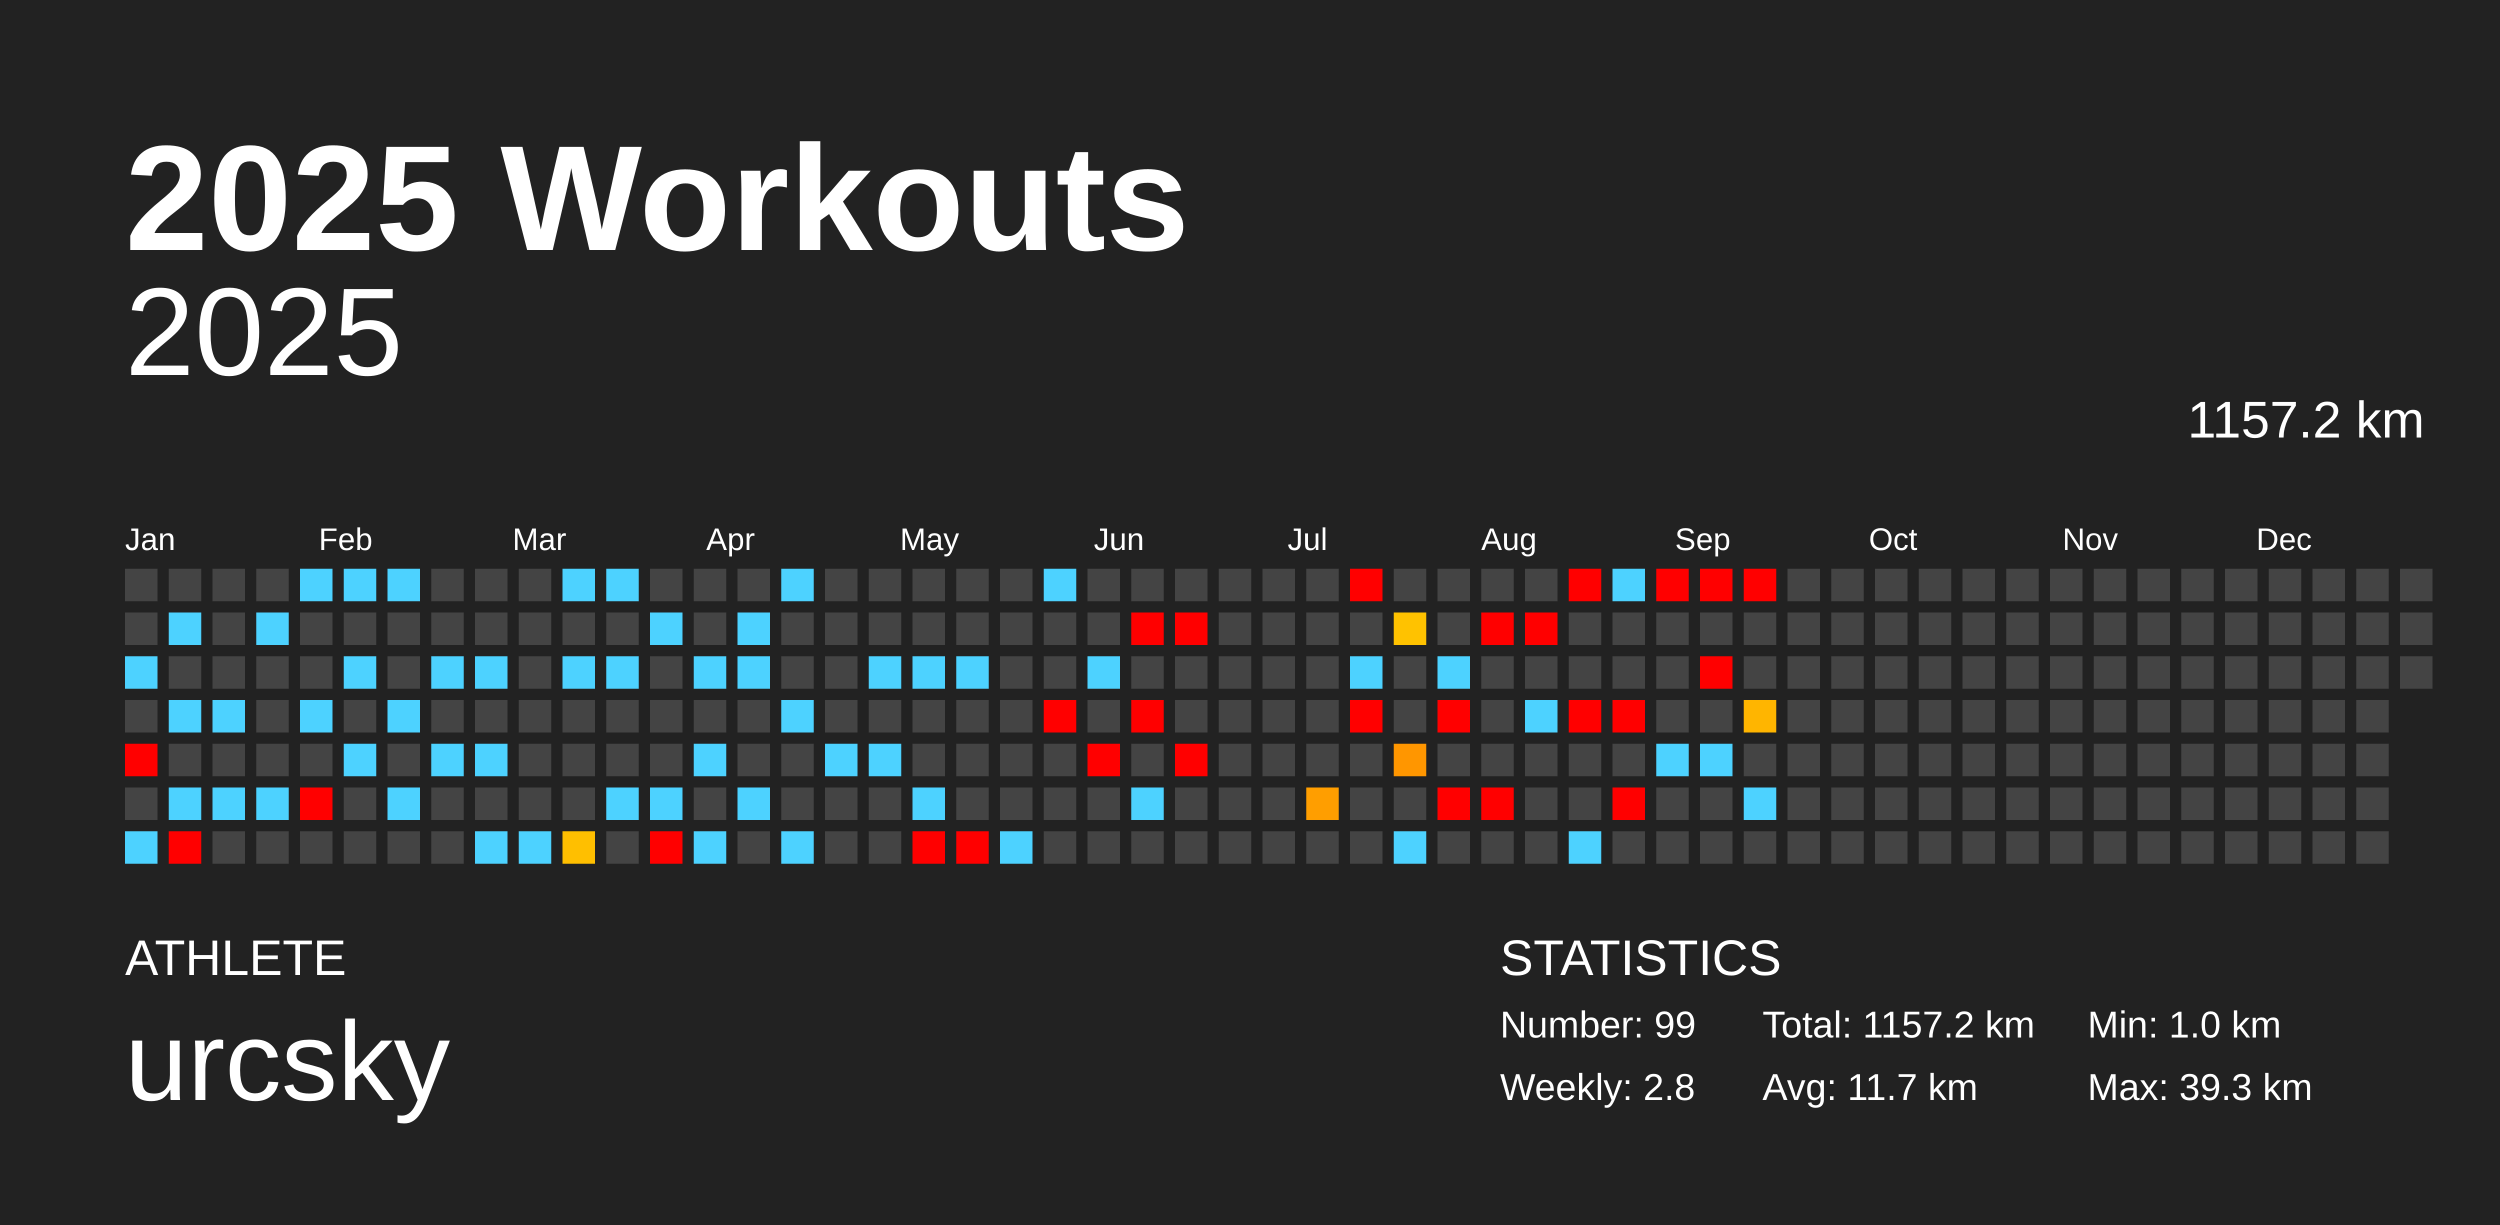
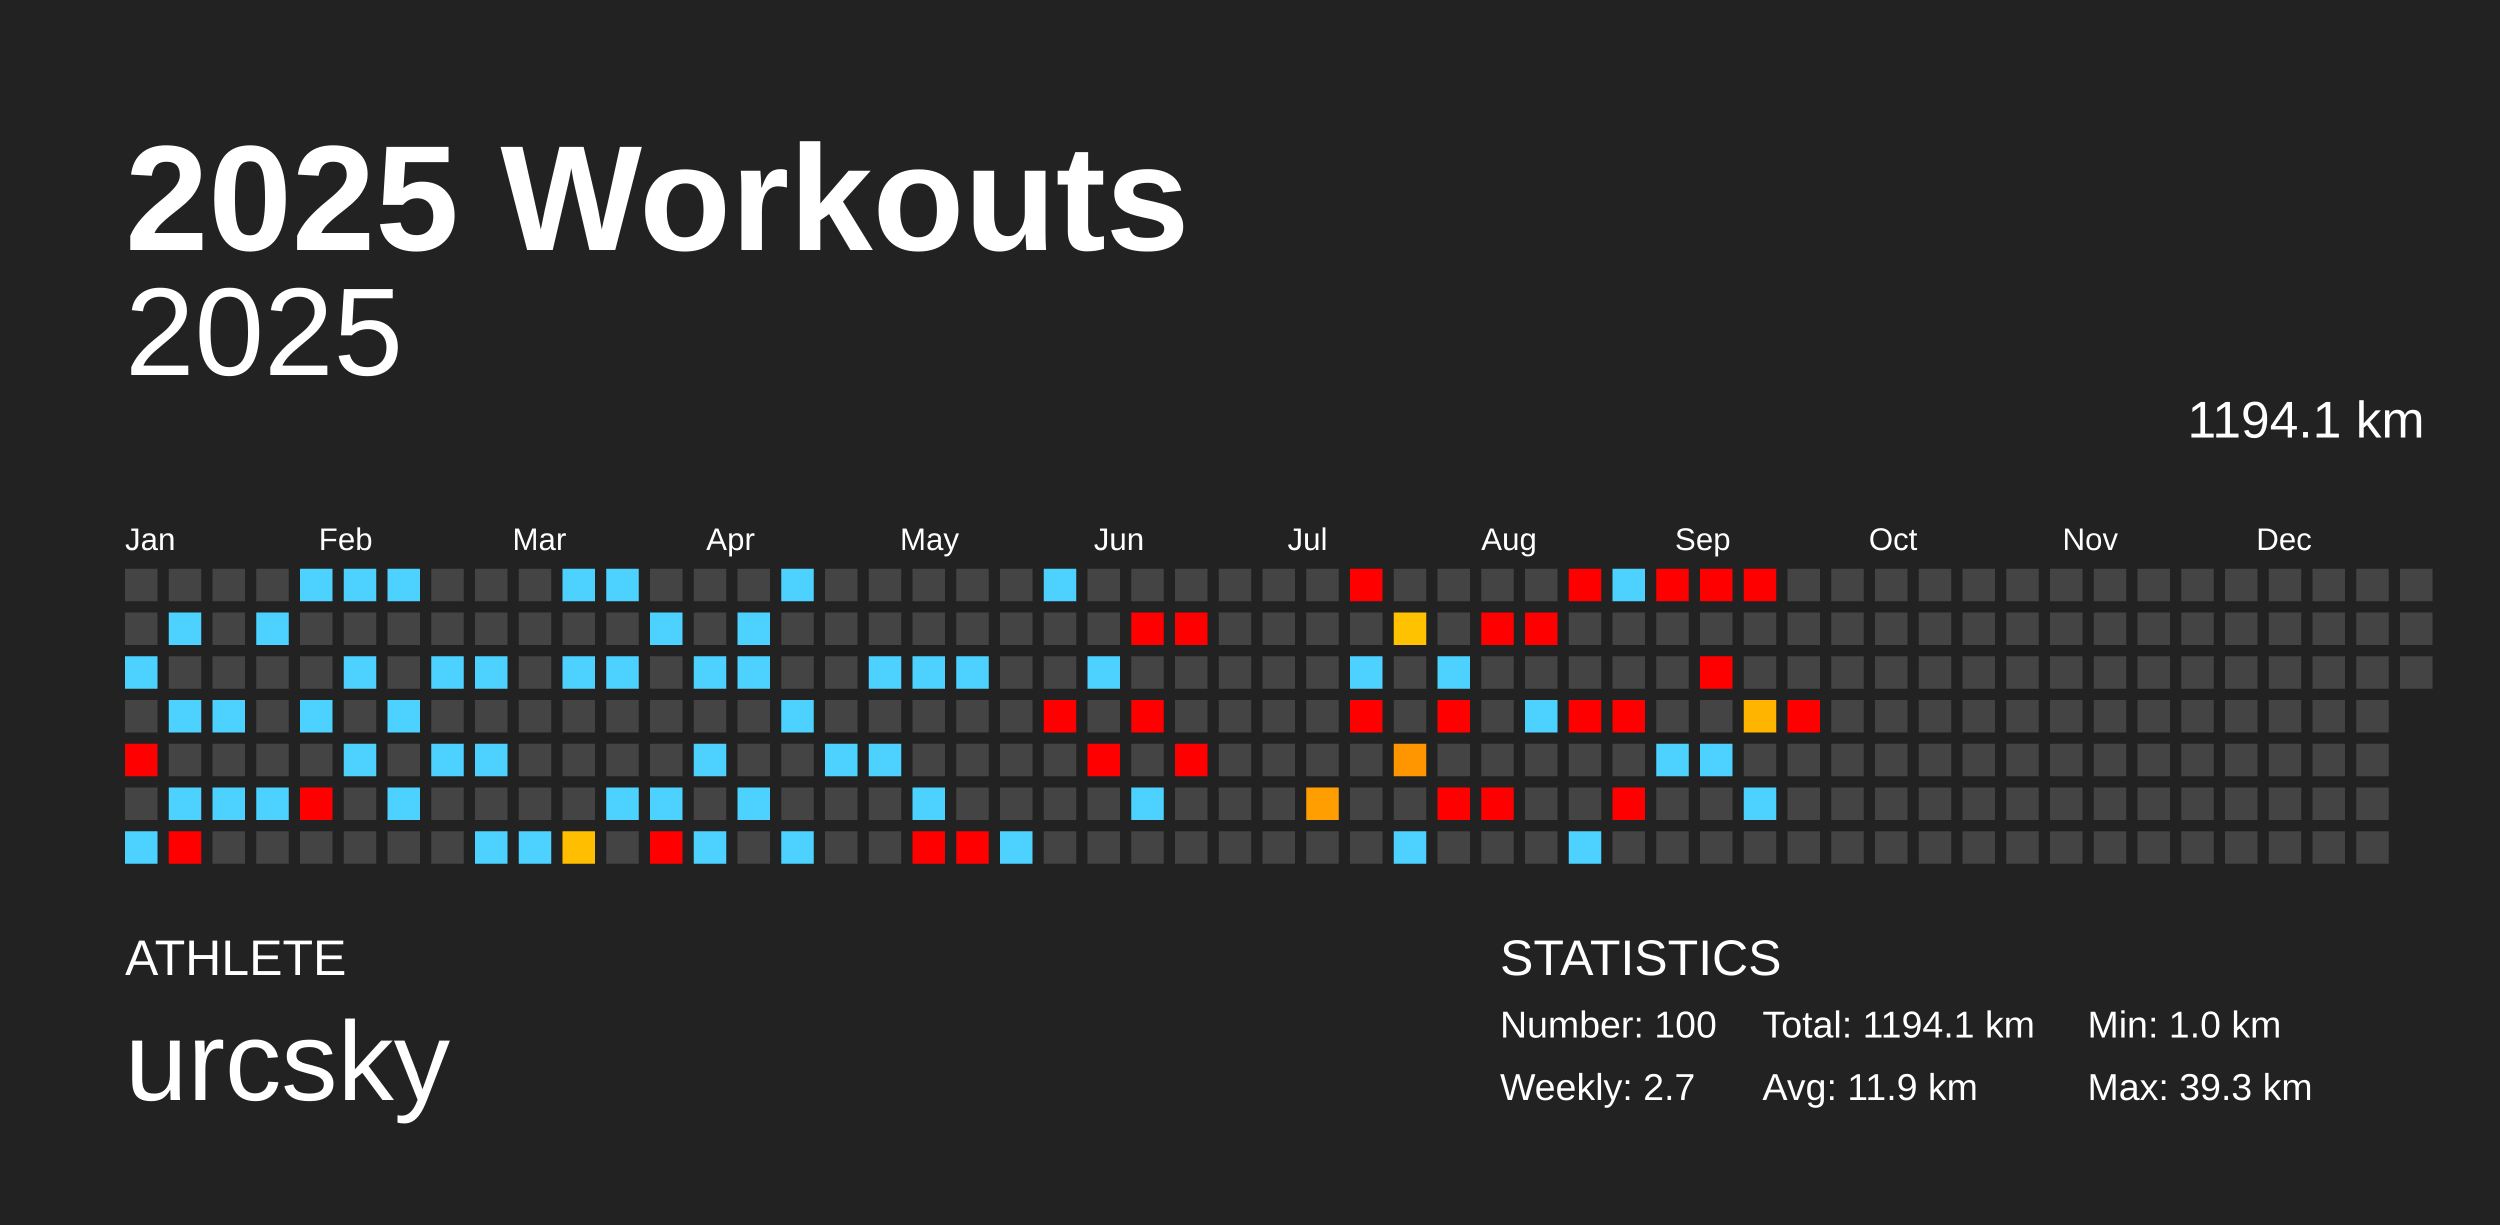
<svg xmlns="http://www.w3.org/2000/svg" baseProfile="full" height="98mm" version="1.1" viewBox="0,0,200,98" width="200mm">
  <defs />
  <rect fill="#222222" height="98" width="200" x="0" y="0" />
  <text fill="#FFFFFF" style="font-size:12px; font-family:Arial; font-weight:bold;" x="10" y="20">2025 Workouts</text>
  <text fill="#FFFFFF" style="font-size:4px; font-family:Arial" x="10" y="78">ATHLETE</text>
  <text fill="#FFFFFF" style="font-size:9px; font-family:Arial" x="10" y="88">urcsky</text>
  <text fill="#FFFFFF" style="font-size:4px; font-family:Arial" x="120" y="78">STATISTICS</text>
-   <text fill="#FFFFFF" style="font-size:3px; font-family:Arial" x="120" y="83">Number: 99</text>
-   <text fill="#FFFFFF" style="font-size:3px; font-family:Arial" x="120" y="88">Weekly: 2.8</text>
-   <text fill="#FFFFFF" style="font-size:3px; font-family:Arial" x="141" y="83">Total: 1157.2 km</text>
-   <text fill="#FFFFFF" style="font-size:3px; font-family:Arial" x="141" y="88">Avg: 11.7 km</text>
+   <text fill="#FFFFFF" style="font-size:3px; font-family:Arial" x="120" y="83">Number: 100</text>
+   <text fill="#FFFFFF" style="font-size:3px; font-family:Arial" x="120" y="88">Weekly: 2.7</text>
+   <text fill="#FFFFFF" style="font-size:3px; font-family:Arial" x="141" y="83">Total: 1194.1 km</text>
+   <text fill="#FFFFFF" style="font-size:3px; font-family:Arial" x="141" y="88">Avg: 11.9 km</text>
  <text fill="#FFFFFF" style="font-size:3px; font-family:Arial" x="167" y="83">Min: 1.0 km</text>
  <text fill="#FFFFFF" style="font-size:3px; font-family:Arial" x="167" y="88">Max: 39.3 km</text>
  <text alignment-baseline="hanging" fill="#FFFFFF" style="font-size:10.0px; font-family:Arial;" x="10" y="30">2025</text>
-   <text alignment-baseline="hanging" fill="#FFFFFF" style="font-size:4.125px; font-family:Arial;" x="175" y="35">1157.2 km</text>
+   <text alignment-baseline="hanging" fill="#FFFFFF" style="font-size:4.125px; font-family:Arial;" x="175" y="35">1194.1 km</text>
  <text fill="#FFFFFF" style="font-size:2.5px; font-family:Arial" x="10.0" y="44">Jan</text>
  <text fill="#FFFFFF" style="font-size:2.5px; font-family:Arial" x="25.5" y="44">Feb</text>
  <text fill="#FFFFFF" style="font-size:2.5px; font-family:Arial" x="41.0" y="44">Mar</text>
  <text fill="#FFFFFF" style="font-size:2.5px; font-family:Arial" x="56.5" y="44">Apr</text>
  <text fill="#FFFFFF" style="font-size:2.5px; font-family:Arial" x="72.0" y="44">May</text>
  <text fill="#FFFFFF" style="font-size:2.5px; font-family:Arial" x="87.5" y="44">Jun</text>
  <text fill="#FFFFFF" style="font-size:2.5px; font-family:Arial" x="103.0" y="44">Jul</text>
  <text fill="#FFFFFF" style="font-size:2.5px; font-family:Arial" x="118.5" y="44">Aug</text>
  <text fill="#FFFFFF" style="font-size:2.5px; font-family:Arial" x="134.0" y="44">Sep</text>
  <text fill="#FFFFFF" style="font-size:2.5px; font-family:Arial" x="149.5" y="44">Oct</text>
  <text fill="#FFFFFF" style="font-size:2.5px; font-family:Arial" x="165.0" y="44">Nov</text>
  <text fill="#FFFFFF" style="font-size:2.5px; font-family:Arial" x="180.5" y="44">Dec</text>
  <rect fill="#444444" height="2.6" width="2.6" x="10.0" y="45.5" />
  <rect fill="#444444" height="2.6" width="2.6" x="10.0" y="49.0" />
  <rect fill="#4dd2ff" height="2.6" width="2.6" x="10.0" y="52.5" />
  <rect fill="#444444" height="2.6" width="2.6" x="10.0" y="56.0" />
  <rect fill="red" height="2.6" width="2.6" x="10.0" y="59.5" />
  <rect fill="#444444" height="2.6" width="2.6" x="10.0" y="63.0" />
  <rect fill="#4dd2ff" height="2.6" width="2.6" x="10.0" y="66.5" />
  <rect fill="#444444" height="2.6" width="2.6" x="13.5" y="45.5" />
  <rect fill="#4dd2ff" height="2.6" width="2.6" x="13.5" y="49.0" />
  <rect fill="#444444" height="2.6" width="2.6" x="13.5" y="52.5" />
  <rect fill="#4dd2ff" height="2.6" width="2.6" x="13.5" y="56.0" />
  <rect fill="#444444" height="2.6" width="2.6" x="13.5" y="59.5" />
  <rect fill="#4dd2ff" height="2.6" width="2.6" x="13.5" y="63.0" />
  <rect fill="red" height="2.6" width="2.6" x="13.5" y="66.5" />
  <rect fill="#444444" height="2.6" width="2.6" x="17.0" y="45.5" />
  <rect fill="#444444" height="2.6" width="2.6" x="17.0" y="49.0" />
  <rect fill="#444444" height="2.6" width="2.6" x="17.0" y="52.5" />
  <rect fill="#4dd2ff" height="2.6" width="2.6" x="17.0" y="56.0" />
  <rect fill="#444444" height="2.6" width="2.6" x="17.0" y="59.5" />
  <rect fill="#4dd2ff" height="2.6" width="2.6" x="17.0" y="63.0" />
  <rect fill="#444444" height="2.6" width="2.6" x="17.0" y="66.5" />
  <rect fill="#444444" height="2.6" width="2.6" x="20.5" y="45.5" />
  <rect fill="#4dd2ff" height="2.6" width="2.6" x="20.5" y="49.0" />
  <rect fill="#444444" height="2.6" width="2.6" x="20.5" y="52.5" />
  <rect fill="#444444" height="2.6" width="2.6" x="20.5" y="56.0" />
  <rect fill="#444444" height="2.6" width="2.6" x="20.5" y="59.5" />
  <rect fill="#4dd2ff" height="2.6" width="2.6" x="20.5" y="63.0" />
  <rect fill="#444444" height="2.6" width="2.6" x="20.5" y="66.5" />
  <rect fill="#4dd2ff" height="2.6" width="2.6" x="24.0" y="45.5" />
  <rect fill="#444444" height="2.6" width="2.6" x="24.0" y="49.0" />
  <rect fill="#444444" height="2.6" width="2.6" x="24.0" y="52.5" />
  <rect fill="#4dd2ff" height="2.6" width="2.6" x="24.0" y="56.0" />
  <rect fill="#444444" height="2.6" width="2.6" x="24.0" y="59.5" />
  <rect fill="red" height="2.6" width="2.6" x="24.0" y="63.0" />
  <rect fill="#444444" height="2.6" width="2.6" x="24.0" y="66.5" />
  <rect fill="#4dd2ff" height="2.6" width="2.6" x="27.5" y="45.5" />
  <rect fill="#444444" height="2.6" width="2.6" x="27.5" y="49.0" />
  <rect fill="#4dd2ff" height="2.6" width="2.6" x="27.5" y="52.5" />
  <rect fill="#444444" height="2.6" width="2.6" x="27.5" y="56.0" />
  <rect fill="#4dd2ff" height="2.6" width="2.6" x="27.5" y="59.5" />
  <rect fill="#444444" height="2.6" width="2.6" x="27.5" y="63.0" />
  <rect fill="#444444" height="2.6" width="2.6" x="27.5" y="66.5" />
  <rect fill="#4dd2ff" height="2.6" width="2.6" x="31.0" y="45.5" />
  <rect fill="#444444" height="2.6" width="2.6" x="31.0" y="49.0" />
  <rect fill="#444444" height="2.6" width="2.6" x="31.0" y="52.5" />
  <rect fill="#4dd2ff" height="2.6" width="2.6" x="31.0" y="56.0" />
  <rect fill="#444444" height="2.6" width="2.6" x="31.0" y="59.5" />
  <rect fill="#4dd2ff" height="2.6" width="2.6" x="31.0" y="63.0" />
  <rect fill="#444444" height="2.6" width="2.6" x="31.0" y="66.5" />
  <rect fill="#444444" height="2.6" width="2.6" x="34.5" y="45.5" />
  <rect fill="#444444" height="2.6" width="2.6" x="34.5" y="49.0" />
  <rect fill="#4dd2ff" height="2.6" width="2.6" x="34.5" y="52.5" />
  <rect fill="#444444" height="2.6" width="2.6" x="34.5" y="56.0" />
  <rect fill="#4dd2ff" height="2.6" width="2.6" x="34.5" y="59.5" />
  <rect fill="#444444" height="2.6" width="2.6" x="34.5" y="63.0" />
  <rect fill="#444444" height="2.6" width="2.6" x="34.5" y="66.5" />
  <rect fill="#444444" height="2.6" width="2.6" x="38.0" y="45.5" />
  <rect fill="#444444" height="2.6" width="2.6" x="38.0" y="49.0" />
  <rect fill="#4dd2ff" height="2.6" width="2.6" x="38.0" y="52.5" />
  <rect fill="#444444" height="2.6" width="2.6" x="38.0" y="56.0" />
  <rect fill="#4dd2ff" height="2.6" width="2.6" x="38.0" y="59.5" />
  <rect fill="#444444" height="2.6" width="2.6" x="38.0" y="63.0" />
  <rect fill="#4dd2ff" height="2.6" width="2.6" x="38.0" y="66.5" />
  <rect fill="#444444" height="2.6" width="2.6" x="41.5" y="45.5" />
  <rect fill="#444444" height="2.6" width="2.6" x="41.5" y="49.0" />
  <rect fill="#444444" height="2.6" width="2.6" x="41.5" y="52.5" />
  <rect fill="#444444" height="2.6" width="2.6" x="41.5" y="56.0" />
  <rect fill="#444444" height="2.6" width="2.6" x="41.5" y="59.5" />
  <rect fill="#444444" height="2.6" width="2.6" x="41.5" y="63.0" />
  <rect fill="#4dd2ff" height="2.6" width="2.6" x="41.5" y="66.5" />
  <rect fill="#4dd2ff" height="2.6" width="2.6" x="45.0" y="45.5" />
  <rect fill="#444444" height="2.6" width="2.6" x="45.0" y="49.0" />
  <rect fill="#4dd2ff" height="2.6" width="2.6" x="45.0" y="52.5" />
  <rect fill="#444444" height="2.6" width="2.6" x="45.0" y="56.0" />
  <rect fill="#444444" height="2.6" width="2.6" x="45.0" y="59.5" />
  <rect fill="#444444" height="2.6" width="2.6" x="45.0" y="63.0" />
  <rect fill="#ffbf00" height="2.6" width="2.6" x="45.0" y="66.5" />
  <rect fill="#4dd2ff" height="2.6" width="2.6" x="48.5" y="45.5" />
  <rect fill="#444444" height="2.6" width="2.6" x="48.5" y="49.0" />
  <rect fill="#4dd2ff" height="2.6" width="2.6" x="48.5" y="52.5" />
  <rect fill="#444444" height="2.6" width="2.6" x="48.5" y="56.0" />
  <rect fill="#444444" height="2.6" width="2.6" x="48.5" y="59.5" />
  <rect fill="#4dd2ff" height="2.6" width="2.6" x="48.5" y="63.0" />
  <rect fill="#444444" height="2.6" width="2.6" x="48.5" y="66.5" />
  <rect fill="#444444" height="2.6" width="2.6" x="52.0" y="45.5" />
  <rect fill="#4dd2ff" height="2.6" width="2.6" x="52.0" y="49.0" />
  <rect fill="#444444" height="2.6" width="2.6" x="52.0" y="52.5" />
  <rect fill="#444444" height="2.6" width="2.6" x="52.0" y="56.0" />
  <rect fill="#444444" height="2.6" width="2.6" x="52.0" y="59.5" />
  <rect fill="#4dd2ff" height="2.6" width="2.6" x="52.0" y="63.0" />
  <rect fill="red" height="2.6" width="2.6" x="52.0" y="66.5" />
  <rect fill="#444444" height="2.6" width="2.6" x="55.5" y="45.5" />
  <rect fill="#444444" height="2.6" width="2.6" x="55.5" y="49.0" />
  <rect fill="#4dd2ff" height="2.6" width="2.6" x="55.5" y="52.5" />
  <rect fill="#444444" height="2.6" width="2.6" x="55.5" y="56.0" />
  <rect fill="#4dd2ff" height="2.6" width="2.6" x="55.5" y="59.5" />
  <rect fill="#444444" height="2.6" width="2.6" x="55.5" y="63.0" />
  <rect fill="#4dd2ff" height="2.6" width="2.6" x="55.5" y="66.5" />
  <rect fill="#444444" height="2.6" width="2.6" x="59.0" y="45.5" />
  <rect fill="#4dd2ff" height="2.6" width="2.6" x="59.0" y="49.0" />
  <rect fill="#4dd2ff" height="2.6" width="2.6" x="59.0" y="52.5" />
  <rect fill="#444444" height="2.6" width="2.6" x="59.0" y="56.0" />
  <rect fill="#444444" height="2.6" width="2.6" x="59.0" y="59.5" />
  <rect fill="#4dd2ff" height="2.6" width="2.6" x="59.0" y="63.0" />
  <rect fill="#444444" height="2.6" width="2.6" x="59.0" y="66.5" />
  <rect fill="#4dd2ff" height="2.6" width="2.6" x="62.5" y="45.5" />
  <rect fill="#444444" height="2.6" width="2.6" x="62.5" y="49.0" />
  <rect fill="#444444" height="2.6" width="2.6" x="62.5" y="52.5" />
  <rect fill="#4dd2ff" height="2.6" width="2.6" x="62.5" y="56.0" />
  <rect fill="#444444" height="2.6" width="2.6" x="62.5" y="59.5" />
  <rect fill="#444444" height="2.6" width="2.6" x="62.5" y="63.0" />
  <rect fill="#4dd2ff" height="2.6" width="2.6" x="62.5" y="66.5" />
  <rect fill="#444444" height="2.6" width="2.6" x="66.0" y="45.5" />
  <rect fill="#444444" height="2.6" width="2.6" x="66.0" y="49.0" />
  <rect fill="#444444" height="2.6" width="2.6" x="66.0" y="52.5" />
  <rect fill="#444444" height="2.6" width="2.6" x="66.0" y="56.0" />
  <rect fill="#4dd2ff" height="2.6" width="2.6" x="66.0" y="59.5" />
  <rect fill="#444444" height="2.6" width="2.6" x="66.0" y="63.0" />
  <rect fill="#444444" height="2.6" width="2.6" x="66.0" y="66.5" />
  <rect fill="#444444" height="2.6" width="2.6" x="69.5" y="45.5" />
  <rect fill="#444444" height="2.6" width="2.6" x="69.5" y="49.0" />
  <rect fill="#4dd2ff" height="2.6" width="2.6" x="69.5" y="52.5" />
  <rect fill="#444444" height="2.6" width="2.6" x="69.5" y="56.0" />
  <rect fill="#4dd2ff" height="2.6" width="2.6" x="69.5" y="59.5" />
  <rect fill="#444444" height="2.6" width="2.6" x="69.5" y="63.0" />
  <rect fill="#444444" height="2.6" width="2.6" x="69.5" y="66.5" />
  <rect fill="#444444" height="2.6" width="2.6" x="73.0" y="45.5" />
  <rect fill="#444444" height="2.6" width="2.6" x="73.0" y="49.0" />
  <rect fill="#4dd2ff" height="2.6" width="2.6" x="73.0" y="52.5" />
  <rect fill="#444444" height="2.6" width="2.6" x="73.0" y="56.0" />
  <rect fill="#444444" height="2.6" width="2.6" x="73.0" y="59.5" />
  <rect fill="#4dd2ff" height="2.6" width="2.6" x="73.0" y="63.0" />
  <rect fill="red" height="2.6" width="2.6" x="73.0" y="66.5" />
  <rect fill="#444444" height="2.6" width="2.6" x="76.5" y="45.5" />
  <rect fill="#444444" height="2.6" width="2.6" x="76.5" y="49.0" />
  <rect fill="#4dd2ff" height="2.6" width="2.6" x="76.5" y="52.5" />
  <rect fill="#444444" height="2.6" width="2.6" x="76.5" y="56.0" />
  <rect fill="#444444" height="2.6" width="2.6" x="76.5" y="59.5" />
  <rect fill="#444444" height="2.6" width="2.6" x="76.5" y="63.0" />
  <rect fill="red" height="2.6" width="2.6" x="76.5" y="66.5" />
  <rect fill="#444444" height="2.6" width="2.6" x="80.0" y="45.5" />
  <rect fill="#444444" height="2.6" width="2.6" x="80.0" y="49.0" />
  <rect fill="#444444" height="2.6" width="2.6" x="80.0" y="52.5" />
  <rect fill="#444444" height="2.6" width="2.6" x="80.0" y="56.0" />
  <rect fill="#444444" height="2.6" width="2.6" x="80.0" y="59.5" />
  <rect fill="#444444" height="2.6" width="2.6" x="80.0" y="63.0" />
  <rect fill="#4dd2ff" height="2.6" width="2.6" x="80.0" y="66.5" />
  <rect fill="#4dd2ff" height="2.6" width="2.6" x="83.5" y="45.5" />
  <rect fill="#444444" height="2.6" width="2.6" x="83.5" y="49.0" />
  <rect fill="#444444" height="2.6" width="2.6" x="83.5" y="52.5" />
  <rect fill="red" height="2.6" width="2.6" x="83.5" y="56.0" />
  <rect fill="#444444" height="2.6" width="2.6" x="83.5" y="59.5" />
  <rect fill="#444444" height="2.6" width="2.6" x="83.5" y="63.0" />
  <rect fill="#444444" height="2.6" width="2.6" x="83.5" y="66.5" />
  <rect fill="#444444" height="2.6" width="2.6" x="87.0" y="45.5" />
  <rect fill="#444444" height="2.6" width="2.6" x="87.0" y="49.0" />
  <rect fill="#4dd2ff" height="2.6" width="2.6" x="87.0" y="52.5" />
  <rect fill="#444444" height="2.6" width="2.6" x="87.0" y="56.0" />
  <rect fill="red" height="2.6" width="2.6" x="87.0" y="59.5" />
  <rect fill="#444444" height="2.6" width="2.6" x="87.0" y="63.0" />
  <rect fill="#444444" height="2.6" width="2.6" x="87.0" y="66.5" />
  <rect fill="#444444" height="2.6" width="2.6" x="90.5" y="45.5" />
  <rect fill="red" height="2.6" width="2.6" x="90.5" y="49.0" />
  <rect fill="#444444" height="2.6" width="2.6" x="90.5" y="52.5" />
  <rect fill="red" height="2.6" width="2.6" x="90.5" y="56.0" />
  <rect fill="#444444" height="2.6" width="2.6" x="90.5" y="59.5" />
  <rect fill="#4dd2ff" height="2.6" width="2.6" x="90.5" y="63.0" />
  <rect fill="#444444" height="2.6" width="2.6" x="90.5" y="66.5" />
  <rect fill="#444444" height="2.6" width="2.6" x="94.0" y="45.5" />
  <rect fill="red" height="2.6" width="2.6" x="94.0" y="49.0" />
  <rect fill="#444444" height="2.6" width="2.6" x="94.0" y="52.5" />
  <rect fill="#444444" height="2.6" width="2.6" x="94.0" y="56.0" />
  <rect fill="red" height="2.6" width="2.6" x="94.0" y="59.5" />
  <rect fill="#444444" height="2.6" width="2.6" x="94.0" y="63.0" />
  <rect fill="#444444" height="2.6" width="2.6" x="94.0" y="66.5" />
  <rect fill="#444444" height="2.6" width="2.6" x="97.5" y="45.5" />
  <rect fill="#444444" height="2.6" width="2.6" x="97.5" y="49.0" />
  <rect fill="#444444" height="2.6" width="2.6" x="97.5" y="52.5" />
  <rect fill="#444444" height="2.6" width="2.6" x="97.5" y="56.0" />
  <rect fill="#444444" height="2.6" width="2.6" x="97.5" y="59.5" />
  <rect fill="#444444" height="2.6" width="2.6" x="97.5" y="63.0" />
  <rect fill="#444444" height="2.6" width="2.6" x="97.5" y="66.5" />
  <rect fill="#444444" height="2.6" width="2.6" x="101.0" y="45.5" />
  <rect fill="#444444" height="2.6" width="2.6" x="101.0" y="49.0" />
  <rect fill="#444444" height="2.6" width="2.6" x="101.0" y="52.5" />
  <rect fill="#444444" height="2.6" width="2.6" x="101.0" y="56.0" />
  <rect fill="#444444" height="2.6" width="2.6" x="101.0" y="59.5" />
  <rect fill="#444444" height="2.6" width="2.6" x="101.0" y="63.0" />
  <rect fill="#444444" height="2.6" width="2.6" x="101.0" y="66.5" />
  <rect fill="#444444" height="2.6" width="2.6" x="104.5" y="45.5" />
  <rect fill="#444444" height="2.6" width="2.6" x="104.5" y="49.0" />
  <rect fill="#444444" height="2.6" width="2.6" x="104.5" y="52.5" />
  <rect fill="#444444" height="2.6" width="2.6" x="104.5" y="56.0" />
  <rect fill="#444444" height="2.6" width="2.6" x="104.5" y="59.5" />
  <rect fill="#ff9e00" height="2.6" width="2.6" x="104.5" y="63.0" />
  <rect fill="#444444" height="2.6" width="2.6" x="104.5" y="66.5" />
  <rect fill="red" height="2.6" width="2.6" x="108.0" y="45.5" />
  <rect fill="#444444" height="2.6" width="2.6" x="108.0" y="49.0" />
  <rect fill="#4dd2ff" height="2.6" width="2.6" x="108.0" y="52.5" />
  <rect fill="red" height="2.6" width="2.6" x="108.0" y="56.0" />
  <rect fill="#444444" height="2.6" width="2.6" x="108.0" y="59.5" />
  <rect fill="#444444" height="2.6" width="2.6" x="108.0" y="63.0" />
  <rect fill="#444444" height="2.6" width="2.6" x="108.0" y="66.5" />
  <rect fill="#444444" height="2.6" width="2.6" x="111.5" y="45.5" />
  <rect fill="#ffc200" height="2.6" width="2.6" x="111.5" y="49.0" />
  <rect fill="#444444" height="2.6" width="2.6" x="111.5" y="52.5" />
  <rect fill="#444444" height="2.6" width="2.6" x="111.5" y="56.0" />
  <rect fill="#ff9600" height="2.6" width="2.6" x="111.5" y="59.5" />
  <rect fill="#444444" height="2.6" width="2.6" x="111.5" y="63.0" />
  <rect fill="#4dd2ff" height="2.6" width="2.6" x="111.5" y="66.5" />
  <rect fill="#444444" height="2.6" width="2.6" x="115.0" y="45.5" />
  <rect fill="#444444" height="2.6" width="2.6" x="115.0" y="49.0" />
  <rect fill="#4dd2ff" height="2.6" width="2.6" x="115.0" y="52.5" />
  <rect fill="red" height="2.6" width="2.6" x="115.0" y="56.0" />
  <rect fill="#444444" height="2.6" width="2.6" x="115.0" y="59.5" />
  <rect fill="red" height="2.6" width="2.6" x="115.0" y="63.0" />
  <rect fill="#444444" height="2.6" width="2.6" x="115.0" y="66.5" />
  <rect fill="#444444" height="2.6" width="2.6" x="118.5" y="45.5" />
  <rect fill="red" height="2.6" width="2.6" x="118.5" y="49.0" />
  <rect fill="#444444" height="2.6" width="2.6" x="118.5" y="52.5" />
  <rect fill="#444444" height="2.6" width="2.6" x="118.5" y="56.0" />
  <rect fill="#444444" height="2.6" width="2.6" x="118.5" y="59.5" />
  <rect fill="red" height="2.6" width="2.6" x="118.5" y="63.0" />
  <rect fill="#444444" height="2.6" width="2.6" x="118.5" y="66.5" />
  <rect fill="#444444" height="2.6" width="2.6" x="122.0" y="45.5" />
  <rect fill="red" height="2.6" width="2.6" x="122.0" y="49.0" />
  <rect fill="#444444" height="2.6" width="2.6" x="122.0" y="52.5" />
  <rect fill="#4dd2ff" height="2.6" width="2.6" x="122.0" y="56.0" />
  <rect fill="#444444" height="2.6" width="2.6" x="122.0" y="59.5" />
  <rect fill="#444444" height="2.6" width="2.6" x="122.0" y="63.0" />
  <rect fill="#444444" height="2.6" width="2.6" x="122.0" y="66.5" />
  <rect fill="red" height="2.6" width="2.6" x="125.5" y="45.5" />
  <rect fill="#444444" height="2.6" width="2.6" x="125.5" y="49.0" />
  <rect fill="#444444" height="2.6" width="2.6" x="125.5" y="52.5" />
  <rect fill="red" height="2.6" width="2.6" x="125.5" y="56.0" />
  <rect fill="#444444" height="2.6" width="2.6" x="125.5" y="59.5" />
  <rect fill="#444444" height="2.6" width="2.6" x="125.5" y="63.0" />
  <rect fill="#4dd2ff" height="2.6" width="2.6" x="125.5" y="66.5" />
  <rect fill="#4dd2ff" height="2.6" width="2.6" x="129.0" y="45.5" />
  <rect fill="#444444" height="2.6" width="2.6" x="129.0" y="49.0" />
  <rect fill="#444444" height="2.6" width="2.6" x="129.0" y="52.5" />
  <rect fill="red" height="2.6" width="2.6" x="129.0" y="56.0" />
  <rect fill="#444444" height="2.6" width="2.6" x="129.0" y="59.5" />
  <rect fill="red" height="2.6" width="2.6" x="129.0" y="63.0" />
  <rect fill="#444444" height="2.6" width="2.6" x="129.0" y="66.5" />
  <rect fill="red" height="2.6" width="2.6" x="132.5" y="45.5" />
  <rect fill="#444444" height="2.6" width="2.6" x="132.5" y="49.0" />
  <rect fill="#444444" height="2.6" width="2.6" x="132.5" y="52.5" />
  <rect fill="#444444" height="2.6" width="2.6" x="132.5" y="56.0" />
  <rect fill="#4dd2ff" height="2.6" width="2.6" x="132.5" y="59.5" />
  <rect fill="#444444" height="2.6" width="2.6" x="132.5" y="63.0" />
  <rect fill="#444444" height="2.6" width="2.6" x="132.5" y="66.5" />
  <rect fill="red" height="2.6" width="2.6" x="136.0" y="45.5" />
  <rect fill="#444444" height="2.6" width="2.6" x="136.0" y="49.0" />
  <rect fill="red" height="2.6" width="2.6" x="136.0" y="52.5" />
  <rect fill="#444444" height="2.6" width="2.6" x="136.0" y="56.0" />
  <rect fill="#4dd2ff" height="2.6" width="2.6" x="136.0" y="59.5" />
  <rect fill="#444444" height="2.6" width="2.6" x="136.0" y="63.0" />
  <rect fill="#444444" height="2.6" width="2.6" x="136.0" y="66.5" />
  <rect fill="red" height="2.6" width="2.6" x="139.5" y="45.5" />
  <rect fill="#444444" height="2.6" width="2.6" x="139.5" y="49.0" />
  <rect fill="#444444" height="2.6" width="2.6" x="139.5" y="52.5" />
  <rect fill="#ffb500" height="2.6" width="2.6" x="139.5" y="56.0" />
  <rect fill="#444444" height="2.6" width="2.6" x="139.5" y="59.5" />
  <rect fill="#4dd2ff" height="2.6" width="2.6" x="139.5" y="63.0" />
  <rect fill="#444444" height="2.6" width="2.6" x="139.5" y="66.5" />
  <rect fill="#444444" height="2.6" width="2.6" x="143.0" y="45.5" />
  <rect fill="#444444" height="2.6" width="2.6" x="143.0" y="49.0" />
  <rect fill="#444444" height="2.6" width="2.6" x="143.0" y="52.5" />
-   <rect fill="#444444" height="2.6" width="2.6" x="143.0" y="56.0" />
+   <rect fill="red" height="2.6" width="2.6" x="143.0" y="56.0" />
  <rect fill="#444444" height="2.6" width="2.6" x="143.0" y="59.5" />
  <rect fill="#444444" height="2.6" width="2.6" x="143.0" y="63.0" />
  <rect fill="#444444" height="2.6" width="2.6" x="143.0" y="66.5" />
  <rect fill="#444444" height="2.6" width="2.6" x="146.5" y="45.5" />
  <rect fill="#444444" height="2.6" width="2.6" x="146.5" y="49.0" />
  <rect fill="#444444" height="2.6" width="2.6" x="146.5" y="52.5" />
  <rect fill="#444444" height="2.6" width="2.6" x="146.5" y="56.0" />
  <rect fill="#444444" height="2.6" width="2.6" x="146.5" y="59.5" />
  <rect fill="#444444" height="2.6" width="2.6" x="146.5" y="63.0" />
  <rect fill="#444444" height="2.6" width="2.6" x="146.5" y="66.5" />
  <rect fill="#444444" height="2.6" width="2.6" x="150.0" y="45.5" />
  <rect fill="#444444" height="2.6" width="2.6" x="150.0" y="49.0" />
  <rect fill="#444444" height="2.6" width="2.6" x="150.0" y="52.5" />
  <rect fill="#444444" height="2.6" width="2.6" x="150.0" y="56.0" />
  <rect fill="#444444" height="2.6" width="2.6" x="150.0" y="59.5" />
  <rect fill="#444444" height="2.6" width="2.6" x="150.0" y="63.0" />
  <rect fill="#444444" height="2.6" width="2.6" x="150.0" y="66.5" />
  <rect fill="#444444" height="2.6" width="2.6" x="153.5" y="45.5" />
  <rect fill="#444444" height="2.6" width="2.6" x="153.5" y="49.0" />
  <rect fill="#444444" height="2.6" width="2.6" x="153.5" y="52.5" />
  <rect fill="#444444" height="2.6" width="2.6" x="153.5" y="56.0" />
  <rect fill="#444444" height="2.6" width="2.6" x="153.5" y="59.5" />
  <rect fill="#444444" height="2.6" width="2.6" x="153.5" y="63.0" />
  <rect fill="#444444" height="2.6" width="2.6" x="153.5" y="66.5" />
  <rect fill="#444444" height="2.6" width="2.6" x="157.0" y="45.5" />
  <rect fill="#444444" height="2.6" width="2.6" x="157.0" y="49.0" />
  <rect fill="#444444" height="2.6" width="2.6" x="157.0" y="52.5" />
  <rect fill="#444444" height="2.6" width="2.6" x="157.0" y="56.0" />
  <rect fill="#444444" height="2.6" width="2.6" x="157.0" y="59.5" />
  <rect fill="#444444" height="2.6" width="2.6" x="157.0" y="63.0" />
  <rect fill="#444444" height="2.6" width="2.6" x="157.0" y="66.5" />
  <rect fill="#444444" height="2.6" width="2.6" x="160.5" y="45.5" />
  <rect fill="#444444" height="2.6" width="2.6" x="160.5" y="49.0" />
  <rect fill="#444444" height="2.6" width="2.6" x="160.5" y="52.5" />
  <rect fill="#444444" height="2.6" width="2.6" x="160.5" y="56.0" />
  <rect fill="#444444" height="2.6" width="2.6" x="160.5" y="59.5" />
  <rect fill="#444444" height="2.6" width="2.6" x="160.5" y="63.0" />
  <rect fill="#444444" height="2.6" width="2.6" x="160.5" y="66.5" />
  <rect fill="#444444" height="2.6" width="2.6" x="164.0" y="45.5" />
  <rect fill="#444444" height="2.6" width="2.6" x="164.0" y="49.0" />
  <rect fill="#444444" height="2.6" width="2.6" x="164.0" y="52.5" />
  <rect fill="#444444" height="2.6" width="2.6" x="164.0" y="56.0" />
  <rect fill="#444444" height="2.6" width="2.6" x="164.0" y="59.5" />
  <rect fill="#444444" height="2.6" width="2.6" x="164.0" y="63.0" />
  <rect fill="#444444" height="2.6" width="2.6" x="164.0" y="66.5" />
  <rect fill="#444444" height="2.6" width="2.6" x="167.5" y="45.5" />
  <rect fill="#444444" height="2.6" width="2.6" x="167.5" y="49.0" />
  <rect fill="#444444" height="2.6" width="2.6" x="167.5" y="52.5" />
  <rect fill="#444444" height="2.6" width="2.6" x="167.5" y="56.0" />
  <rect fill="#444444" height="2.6" width="2.6" x="167.5" y="59.5" />
  <rect fill="#444444" height="2.6" width="2.6" x="167.5" y="63.0" />
  <rect fill="#444444" height="2.6" width="2.6" x="167.5" y="66.5" />
  <rect fill="#444444" height="2.6" width="2.6" x="171.0" y="45.5" />
  <rect fill="#444444" height="2.6" width="2.6" x="171.0" y="49.0" />
  <rect fill="#444444" height="2.6" width="2.6" x="171.0" y="52.5" />
  <rect fill="#444444" height="2.6" width="2.6" x="171.0" y="56.0" />
  <rect fill="#444444" height="2.6" width="2.6" x="171.0" y="59.5" />
  <rect fill="#444444" height="2.6" width="2.6" x="171.0" y="63.0" />
  <rect fill="#444444" height="2.6" width="2.6" x="171.0" y="66.5" />
  <rect fill="#444444" height="2.6" width="2.6" x="174.5" y="45.5" />
  <rect fill="#444444" height="2.6" width="2.6" x="174.5" y="49.0" />
  <rect fill="#444444" height="2.6" width="2.6" x="174.5" y="52.5" />
  <rect fill="#444444" height="2.6" width="2.6" x="174.5" y="56.0" />
  <rect fill="#444444" height="2.6" width="2.6" x="174.5" y="59.5" />
  <rect fill="#444444" height="2.6" width="2.6" x="174.5" y="63.0" />
  <rect fill="#444444" height="2.6" width="2.6" x="174.5" y="66.5" />
  <rect fill="#444444" height="2.6" width="2.6" x="178.0" y="45.5" />
  <rect fill="#444444" height="2.6" width="2.6" x="178.0" y="49.0" />
  <rect fill="#444444" height="2.6" width="2.6" x="178.0" y="52.5" />
  <rect fill="#444444" height="2.6" width="2.6" x="178.0" y="56.0" />
  <rect fill="#444444" height="2.6" width="2.6" x="178.0" y="59.5" />
  <rect fill="#444444" height="2.6" width="2.6" x="178.0" y="63.0" />
  <rect fill="#444444" height="2.6" width="2.6" x="178.0" y="66.5" />
  <rect fill="#444444" height="2.6" width="2.6" x="181.5" y="45.5" />
  <rect fill="#444444" height="2.6" width="2.6" x="181.5" y="49.0" />
  <rect fill="#444444" height="2.6" width="2.6" x="181.5" y="52.5" />
  <rect fill="#444444" height="2.6" width="2.6" x="181.5" y="56.0" />
  <rect fill="#444444" height="2.6" width="2.6" x="181.5" y="59.5" />
  <rect fill="#444444" height="2.6" width="2.6" x="181.5" y="63.0" />
  <rect fill="#444444" height="2.6" width="2.6" x="181.5" y="66.5" />
  <rect fill="#444444" height="2.6" width="2.6" x="185.0" y="45.5" />
  <rect fill="#444444" height="2.6" width="2.6" x="185.0" y="49.0" />
  <rect fill="#444444" height="2.6" width="2.6" x="185.0" y="52.5" />
  <rect fill="#444444" height="2.6" width="2.6" x="185.0" y="56.0" />
  <rect fill="#444444" height="2.6" width="2.6" x="185.0" y="59.5" />
  <rect fill="#444444" height="2.6" width="2.6" x="185.0" y="63.0" />
  <rect fill="#444444" height="2.6" width="2.6" x="185.0" y="66.5" />
  <rect fill="#444444" height="2.6" width="2.6" x="188.5" y="45.5" />
  <rect fill="#444444" height="2.6" width="2.6" x="188.5" y="49.0" />
  <rect fill="#444444" height="2.6" width="2.6" x="188.5" y="52.5" />
  <rect fill="#444444" height="2.6" width="2.6" x="188.5" y="56.0" />
  <rect fill="#444444" height="2.6" width="2.6" x="188.5" y="59.5" />
  <rect fill="#444444" height="2.6" width="2.6" x="188.5" y="63.0" />
  <rect fill="#444444" height="2.6" width="2.6" x="188.5" y="66.5" />
  <rect fill="#444444" height="2.6" width="2.6" x="192.0" y="45.5" />
  <rect fill="#444444" height="2.6" width="2.6" x="192.0" y="49.0" />
  <rect fill="#444444" height="2.6" width="2.6" x="192.0" y="52.5" />
</svg>
